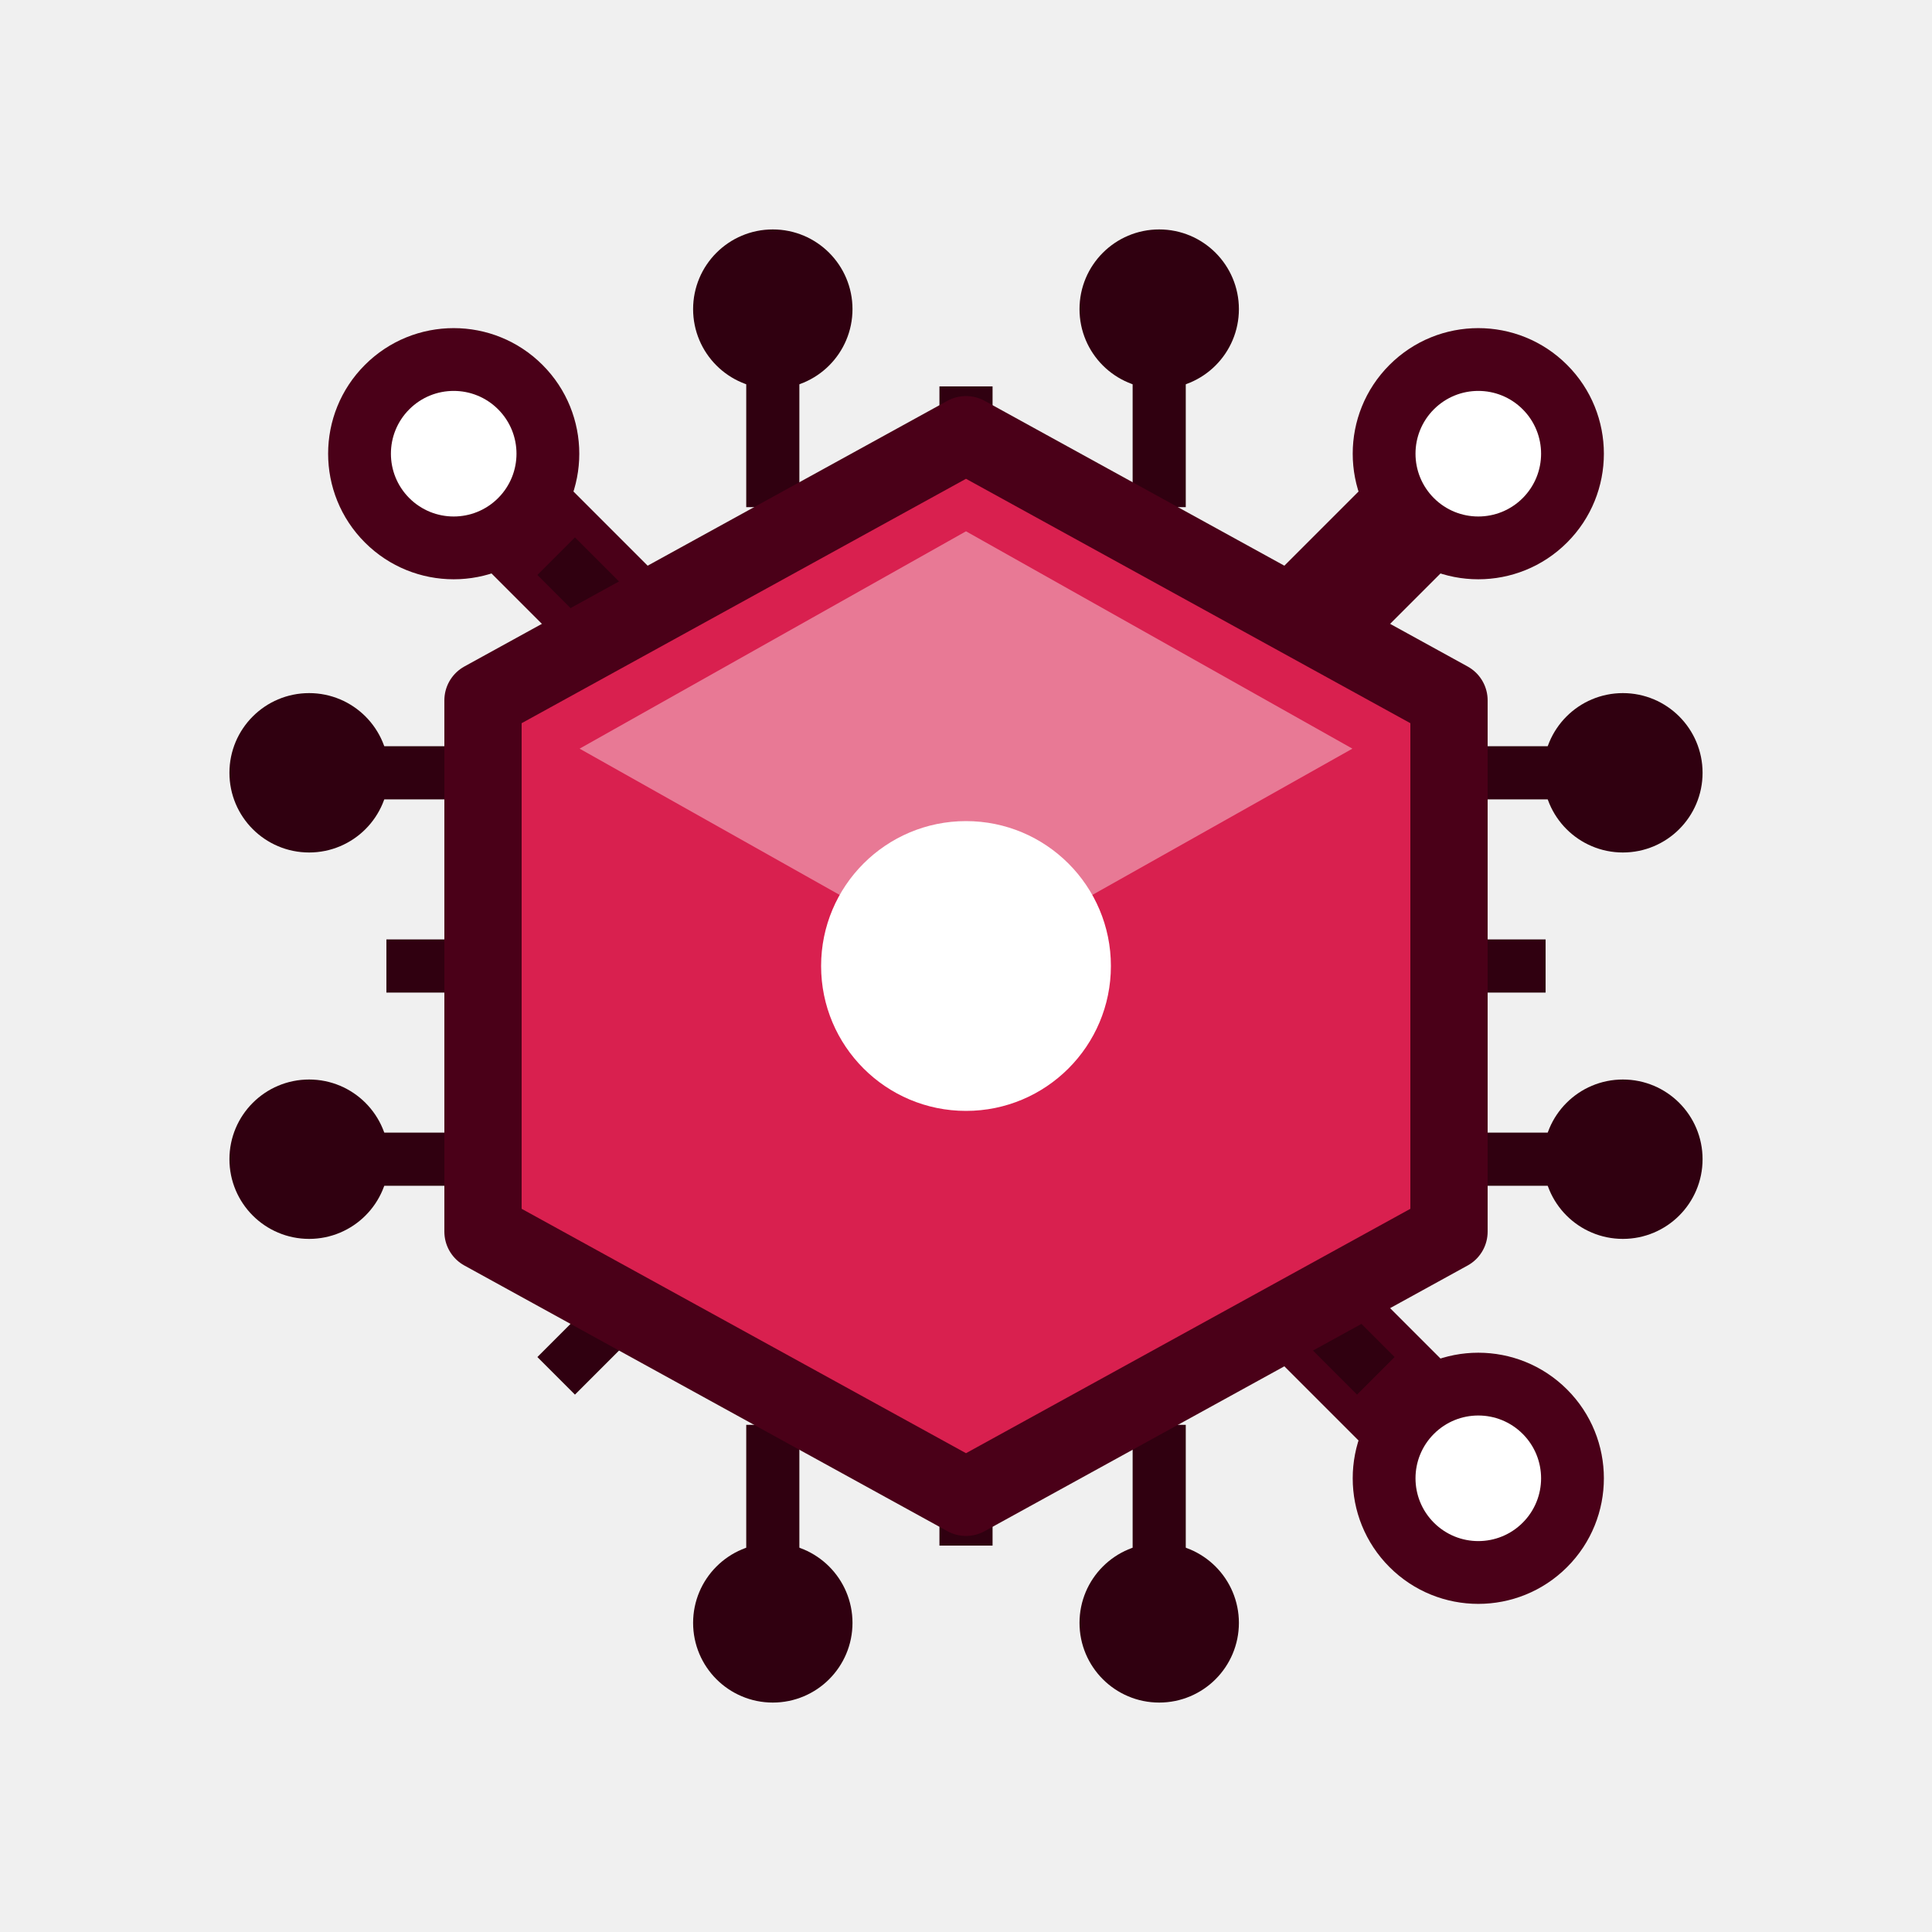
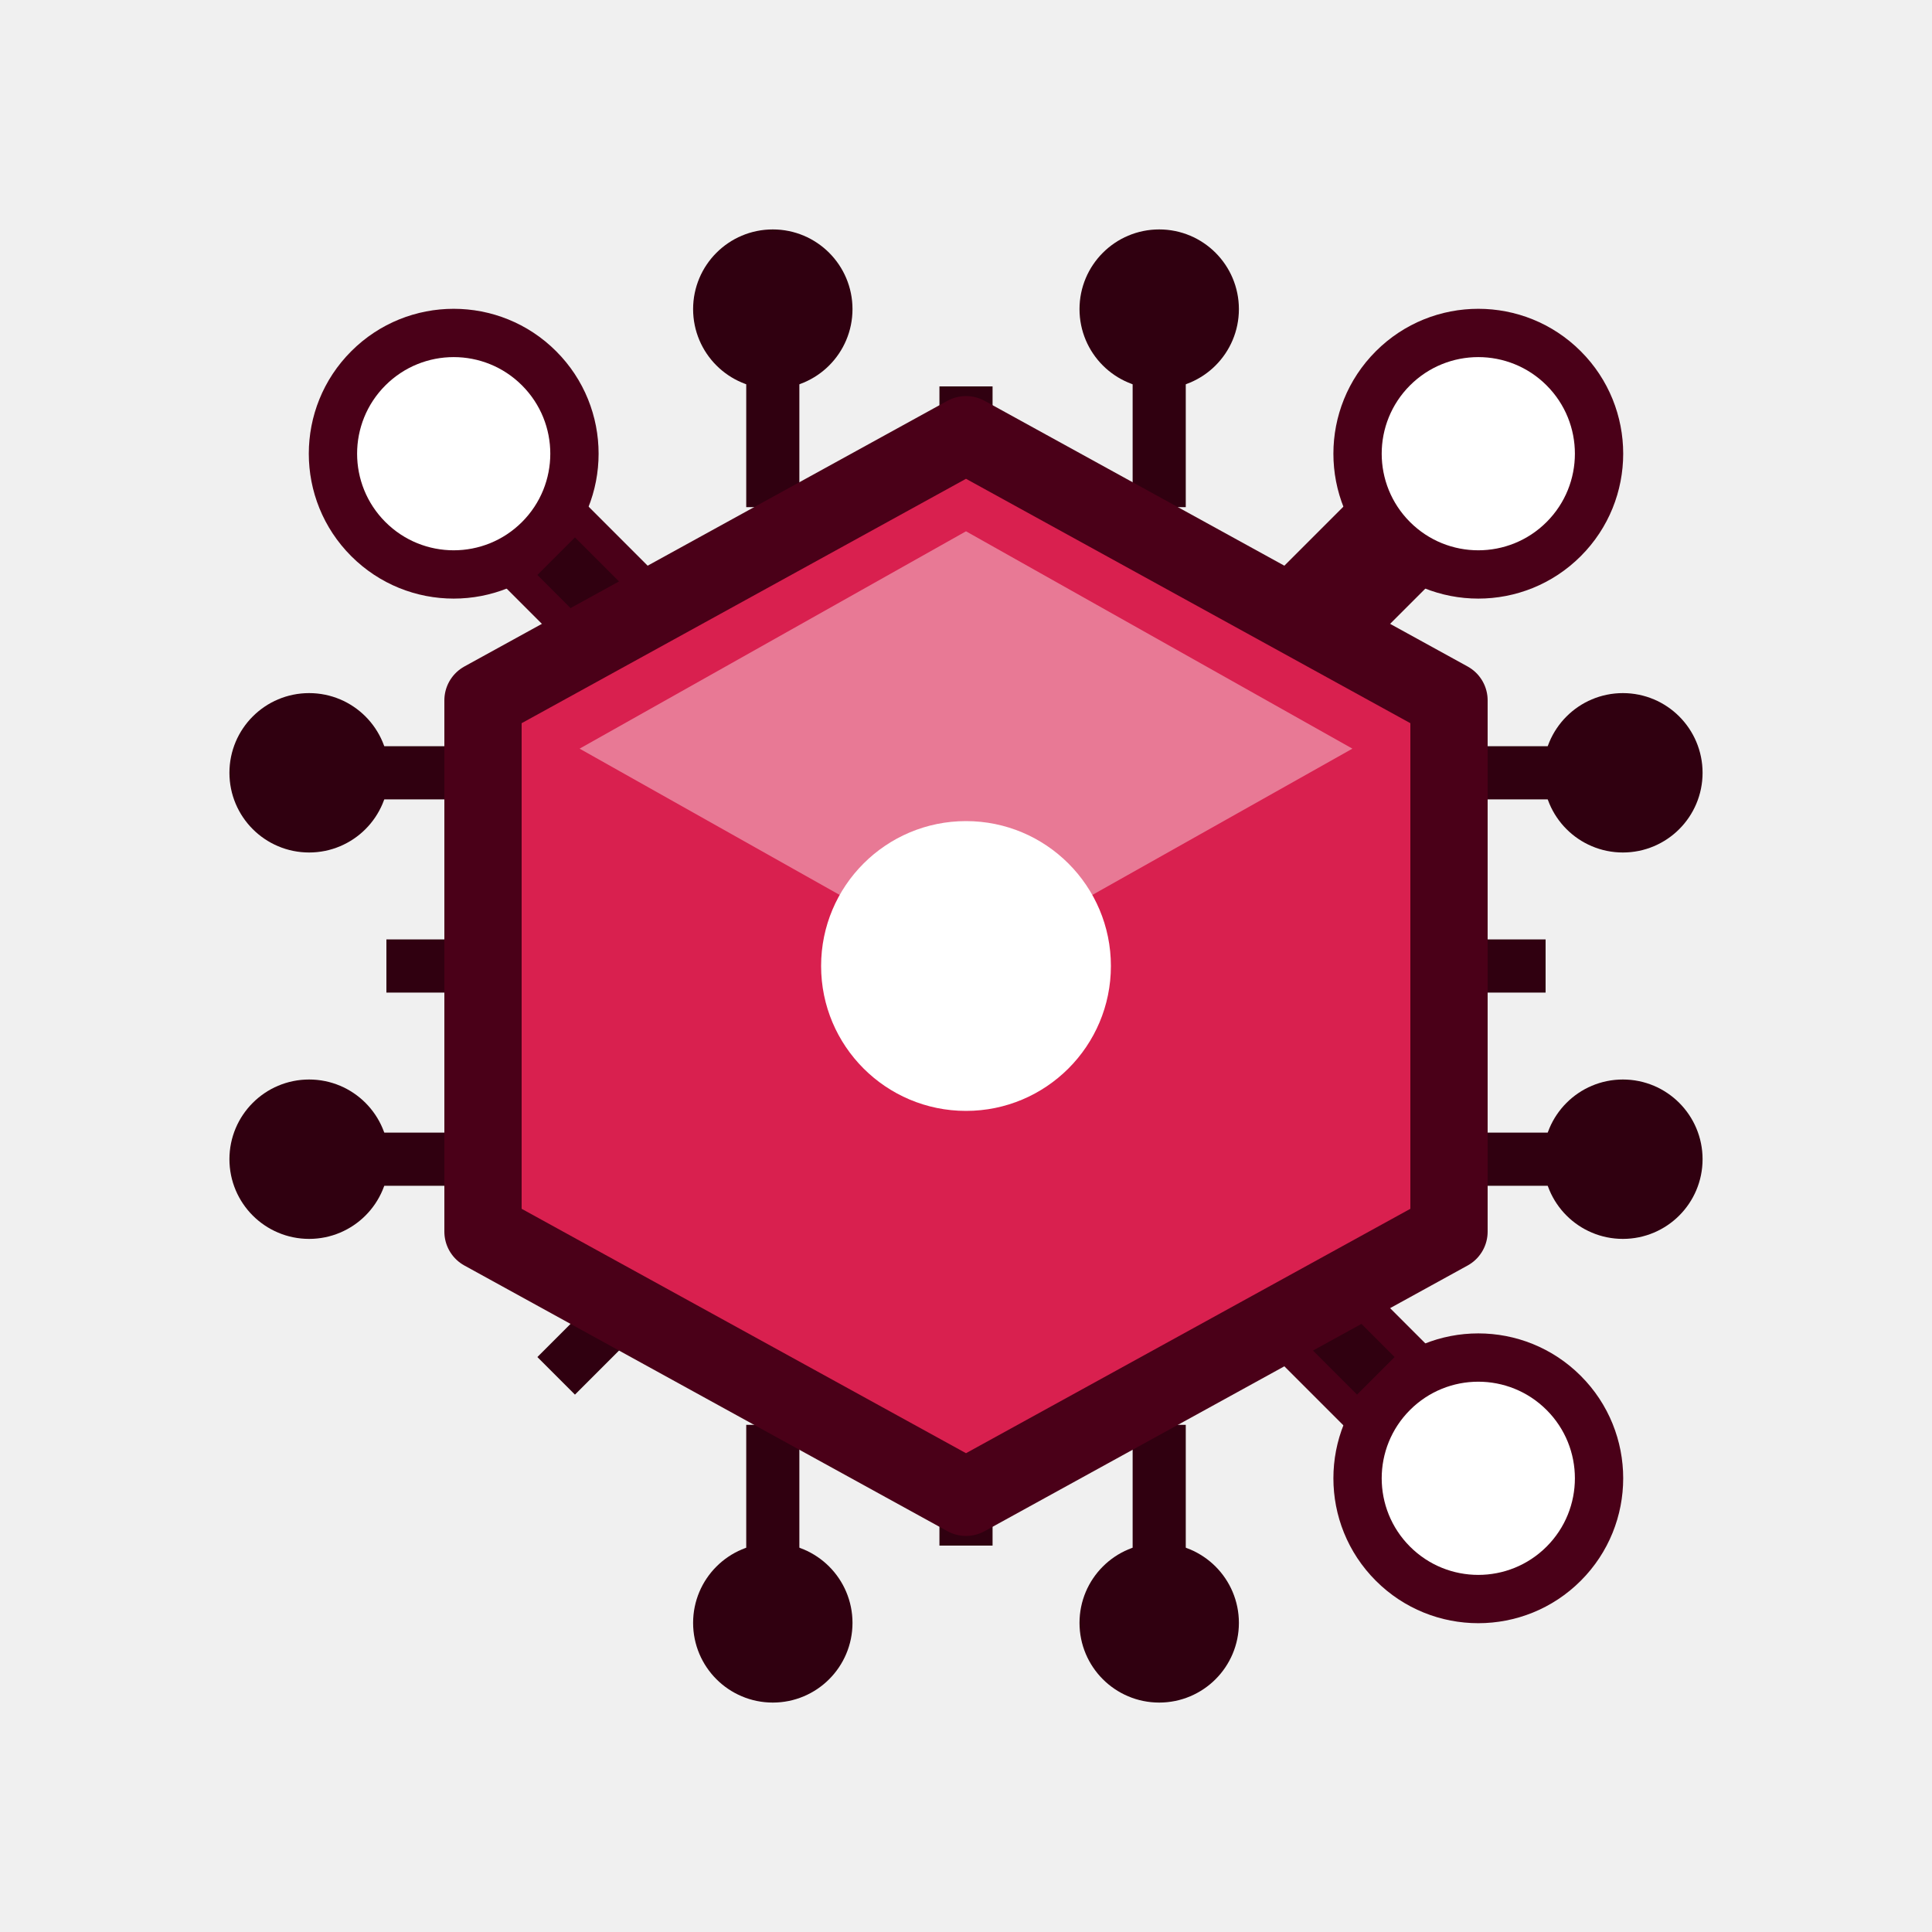
<svg xmlns="http://www.w3.org/2000/svg" viewBox="0 0 40 40" width="40" height="40" id="bug_NESENW">
  <g transform="rotate(45 20 20)">
    <line x1="20" y1="14" x2="20" y2="6" stroke="#4a0018" stroke-width="2.4" />
-     <circle cx="20" cy="5" r="2.6" fill="#4a0018" />
-     <circle cx="20" cy="5" r="1.3" fill="#ffffff" />
+     <circle cx="20" cy="5" r="3" fill="#4a0018" />
+     <circle cx="20" cy="5" r="2" fill="#ffffff" />
  </g>
  <g transform="rotate(135 20 20)">
    <line x1="20" y1="14" x2="20" y2="6" stroke="#4a0018" stroke-width="2.4" />
-     <circle cx="20" cy="5" r="2.6" fill="#4a0018" />
-     <circle cx="20" cy="5" r="1.3" fill="#ffffff" />
+     <circle cx="20" cy="5" r="3" fill="#4a0018" />
+     <circle cx="20" cy="5" r="2" fill="#ffffff" />
  </g>
  <g transform="rotate(315 20 20)">
    <line x1="20" y1="14" x2="20" y2="6" stroke="#4a0018" stroke-width="2.4" />
-     <circle cx="20" cy="5" r="2.6" fill="#4a0018" />
-     <circle cx="20" cy="5" r="1.3" fill="#ffffff" />
+     <circle cx="20" cy="5" r="3" fill="#4a0018" />
+     <circle cx="20" cy="5" r="2" fill="#ffffff" />
  </g>
  <g transform="rotate(0 20 20) translate(-4 0)" stroke="#300010" stroke-width="1.1" fill="#300010">
    <line x1="20" y1="10.5" x2="20" y2="7" />
    <circle cx="20" cy="6.4" r="1.1" />
  </g>
  <g transform="rotate(0 20 20) translate(0 0)" stroke="#300010" stroke-width="1.1" fill="#300010">
    <line x1="20" y1="10.5" x2="20" y2="8" />
  </g>
  <g transform="rotate(0 20 20) translate(4 0)" stroke="#300010" stroke-width="1.1" fill="#300010">
    <line x1="20" y1="10.5" x2="20" y2="7" />
    <circle cx="20" cy="6.4" r="1.1" />
  </g>
  <g transform="rotate(90 20 20) translate(-4 0)" stroke="#300010" stroke-width="1.1" fill="#300010">
    <line x1="20" y1="10.5" x2="20" y2="7" />
    <circle cx="20" cy="6.4" r="1.1" />
  </g>
  <g transform="rotate(90 20 20) translate(0 0)" stroke="#300010" stroke-width="1.1" fill="#300010">
    <line x1="20" y1="10.5" x2="20" y2="8" />
  </g>
  <g transform="rotate(90 20 20) translate(4 0)" stroke="#300010" stroke-width="1.1" fill="#300010">
    <line x1="20" y1="10.5" x2="20" y2="7" />
    <circle cx="20" cy="6.4" r="1.1" />
  </g>
  <g transform="rotate(180 20 20) translate(-4 0)" stroke="#300010" stroke-width="1.1" fill="#300010">
    <line x1="20" y1="10.5" x2="20" y2="7" />
    <circle cx="20" cy="6.4" r="1.1" />
  </g>
  <g transform="rotate(180 20 20) translate(0 0)" stroke="#300010" stroke-width="1.1" fill="#300010">
    <line x1="20" y1="10.5" x2="20" y2="8" />
  </g>
  <g transform="rotate(180 20 20) translate(4 0)" stroke="#300010" stroke-width="1.1" fill="#300010">
    <line x1="20" y1="10.5" x2="20" y2="7" />
    <circle cx="20" cy="6.4" r="1.1" />
  </g>
  <g transform="rotate(270 20 20) translate(-4 0)" stroke="#300010" stroke-width="1.1" fill="#300010">
    <line x1="20" y1="10.5" x2="20" y2="7" />
    <circle cx="20" cy="6.4" r="1.1" />
  </g>
  <g transform="rotate(270 20 20) translate(0 0)" stroke="#300010" stroke-width="1.1" fill="#300010">
    <line x1="20" y1="10.5" x2="20" y2="8" />
  </g>
  <g transform="rotate(270 20 20) translate(4 0)" stroke="#300010" stroke-width="1.1" fill="#300010">
    <line x1="20" y1="10.5" x2="20" y2="7" />
    <circle cx="20" cy="6.4" r="1.1" />
  </g>
  <g transform="rotate(135 20 20) translate(0 0)" stroke="#300010" stroke-width="1.1" fill="#300010">
    <line x1="20" y1="10.5" x2="20" y2="8" />
  </g>
  <g transform="rotate(225 20 20) translate(0 0)" stroke="#300010" stroke-width="1.1" fill="#300010">
    <line x1="20" y1="10.5" x2="20" y2="8" />
  </g>
  <g transform="rotate(315 20 20) translate(0 0)" stroke="#300010" stroke-width="1.1" fill="#300010">
    <line x1="20" y1="10.5" x2="20" y2="8" />
  </g>
  <polygon points="20,9 30,14.5 30,25.5 20,31 10,25.5 10,14.5" fill="#d9204f" stroke="#4a0018" stroke-width="1.6" stroke-linejoin="round" />
  <polygon points="20,11 28,15.5 20,20 12,15.5" fill="rgba(255,255,255,.4)" />
  <circle cx="20" cy="20" r="3" fill="#ffffff" />
</svg>
